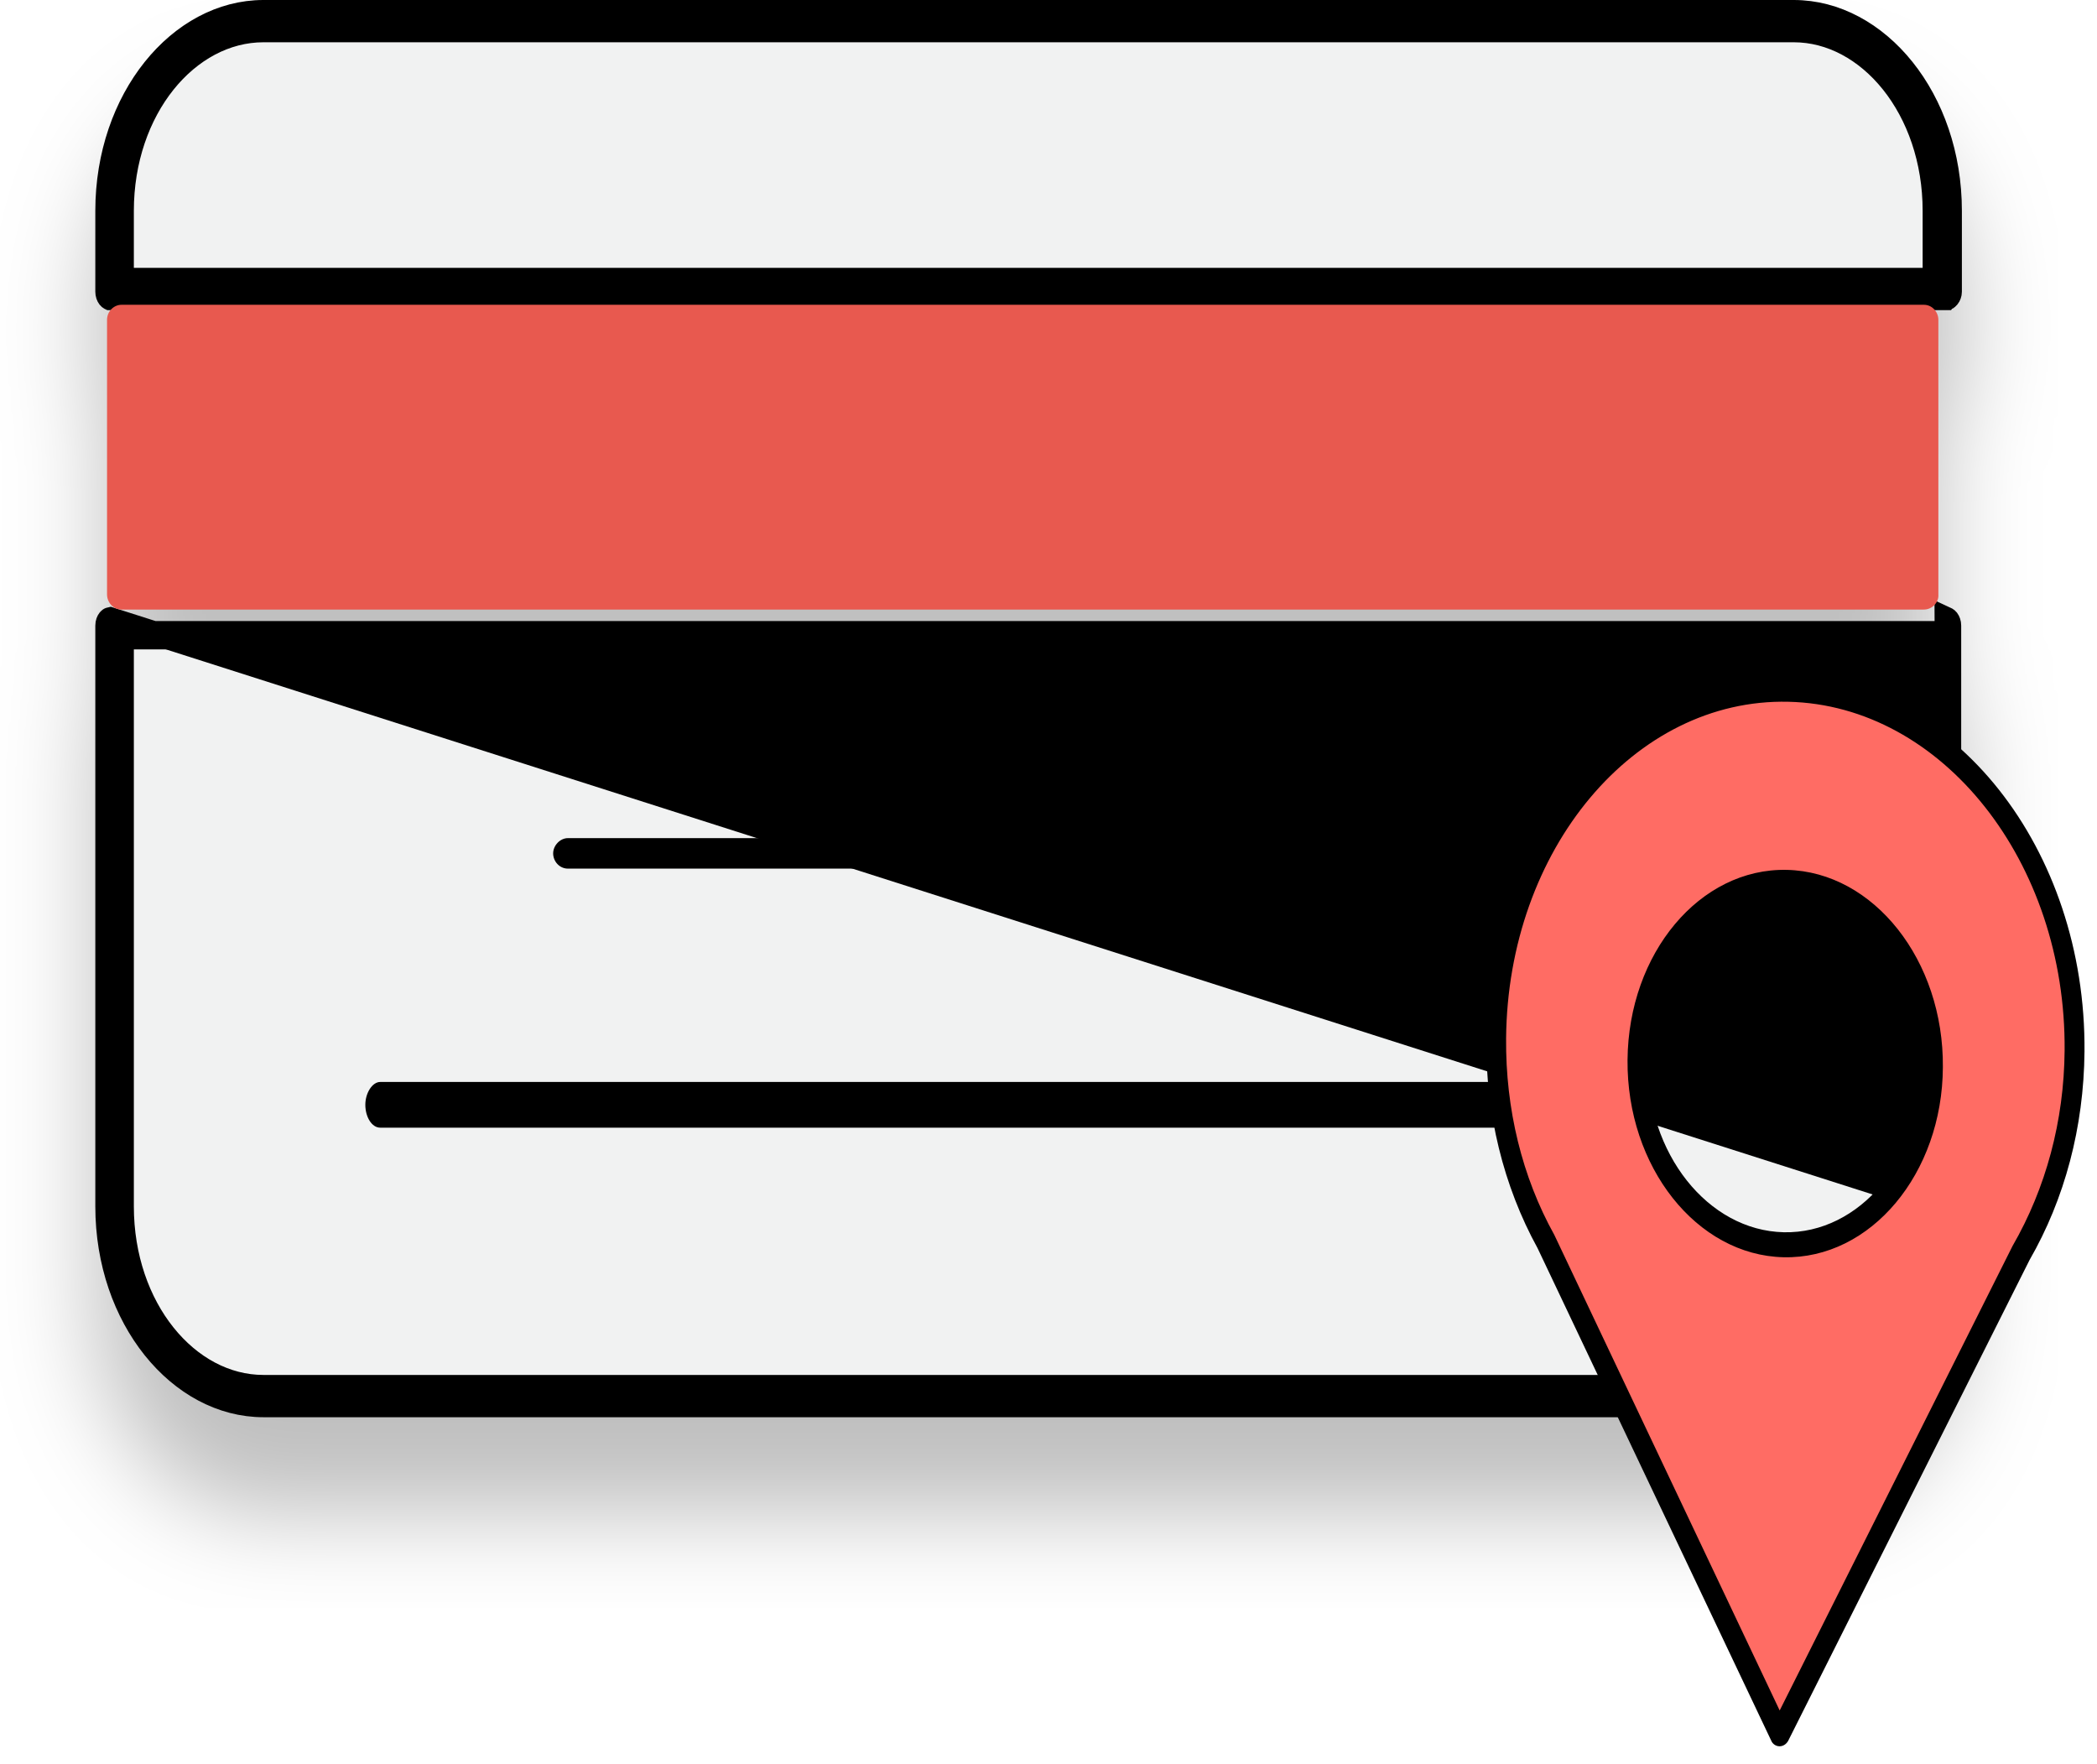
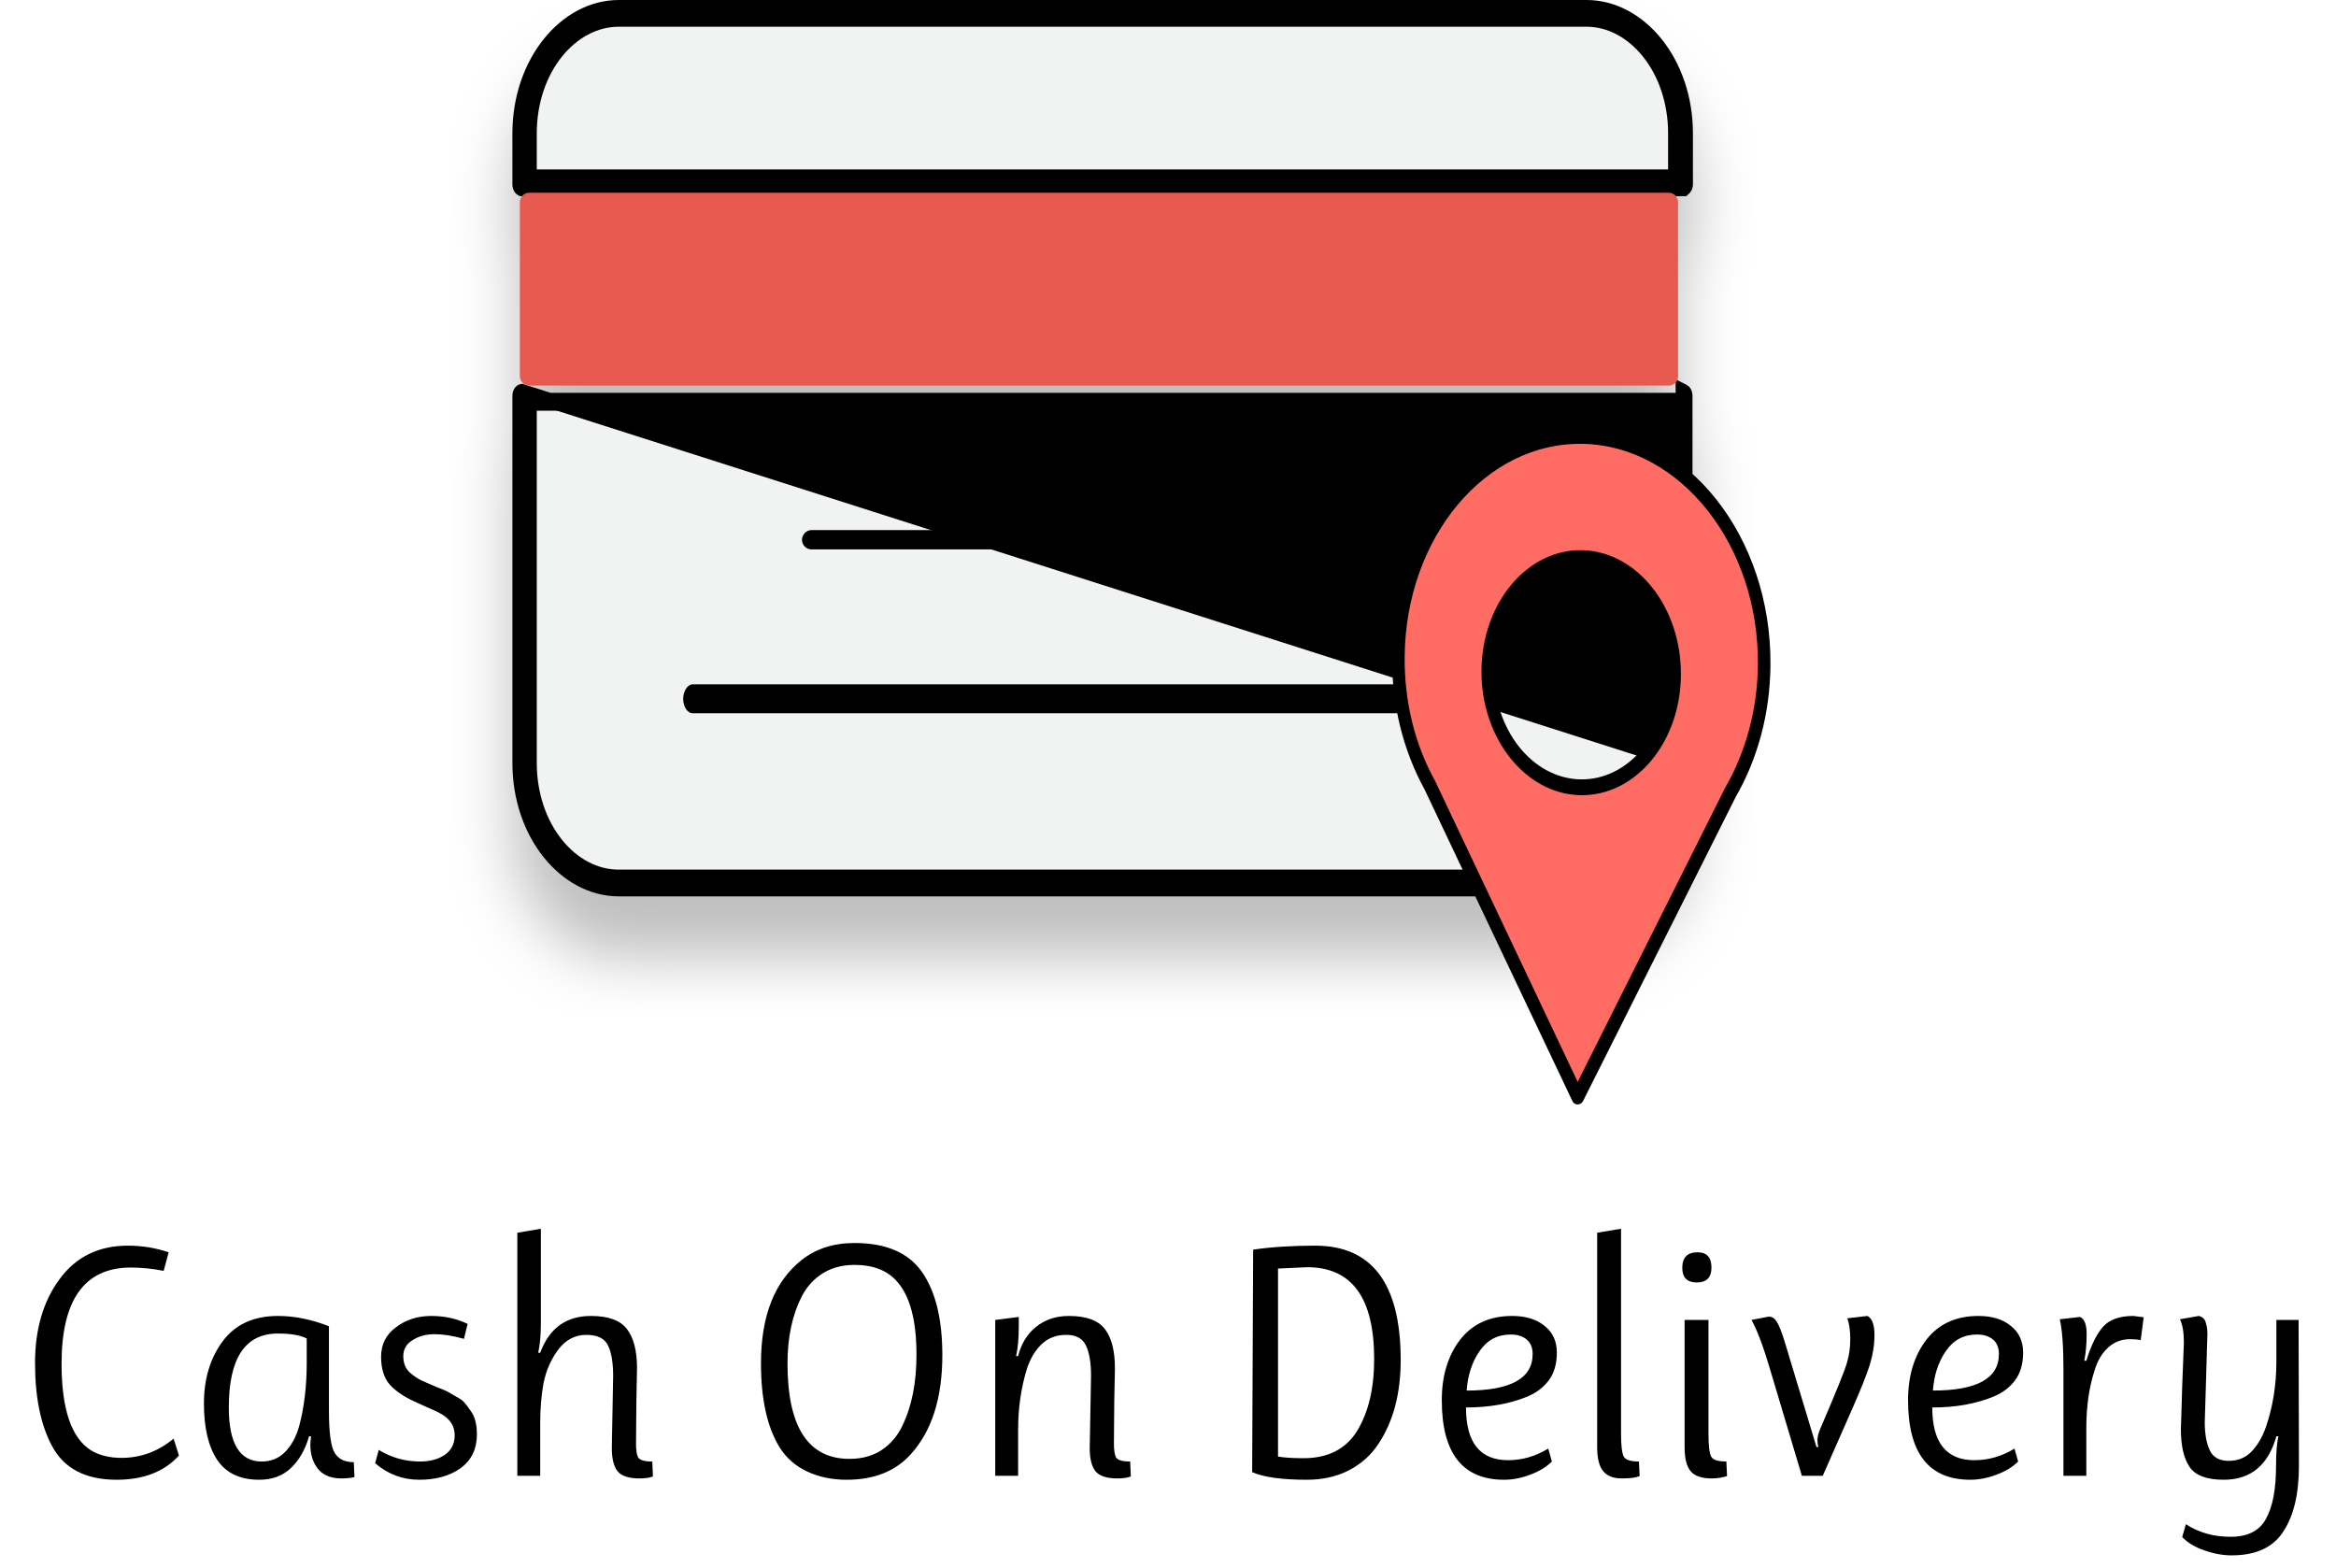
- <svg xmlns="http://www.w3.org/2000/svg" width="88" height="74" viewBox="0 0 88 74" fill="none">
+ <svg xmlns="http://www.w3.org/2000/svg" width="155" height="104" viewBox="0 0 155 104" fill="none">
  <g filter="url(#filter0_d)">
-     <path d="M75.276 1.274C78.425 1.274 81.183 4.55 81.183 8.849V11.741H5.117V8.849C5.117 4.552 7.873 1.274 11.053 1.274H75.276Z" fill="#F1F2F2" stroke="black" />
-     <path d="M4.734 11.43V11.93H5.234H81.037H81.537V11.43V8.849C81.537 4.666 78.826 1.085 75.247 1.085H11.025C7.445 1.085 4.734 4.666 4.734 8.849V11.43ZM81.684 12.515H4.617H4.617V12.515C4.617 12.515 4.617 12.515 4.617 12.515L4.617 12.515L4.613 12.513C4.606 12.509 4.591 12.499 4.572 12.475C4.533 12.425 4.5 12.34 4.5 12.241V8.849C4.5 4.147 7.55 0.5 11.054 0.5H75.276C78.78 0.5 81.83 4.147 81.83 8.849V12.241C81.83 12.326 81.798 12.408 81.753 12.463C81.732 12.489 81.712 12.503 81.699 12.51C81.698 12.511 81.696 12.511 81.695 12.512C81.691 12.514 81.688 12.514 81.687 12.515C81.685 12.515 81.684 12.515 81.684 12.515Z" fill="black" stroke="black" />
-     <path d="M11.053 58.199C7.873 58.199 5.117 54.921 5.117 50.624V26.752H81.183V50.624C81.183 54.924 78.454 58.199 75.276 58.199H11.053Z" fill="#F1F2F2" stroke="black" />
-     <path d="M81.801 50.627L81.801 50.624L81.801 26.252C81.801 26.153 81.768 26.069 81.729 26.018C81.71 25.994 81.695 25.984 81.688 25.98L81.684 25.978L81.684 25.978V25.978L81.801 50.627ZM81.801 50.627C81.829 55.362 78.781 58.973 75.276 58.973H11.054C7.55 58.973 4.5 55.326 4.5 50.624V26.252C4.5 26.141 4.537 26.061 4.573 26.017C4.598 25.987 4.616 25.979 4.621 25.978L81.801 50.627ZM5.234 26.563H4.734V27.063V50.661C4.734 54.844 7.445 58.424 11.025 58.424H75.247C78.827 58.424 81.537 54.844 81.537 50.661V27.063V26.563H81.037H5.234Z" fill="black" stroke="black" />
-     <path d="M5.099 13.395H80.737V24.915H5.099V13.395Z" fill="#E8594F" />
-     <path d="M80.737 25.58H5.098C4.752 25.58 4.492 25.277 4.492 24.945V13.425C4.492 13.062 4.781 12.79 5.098 12.79H80.737C81.083 12.79 81.343 13.092 81.343 13.425V24.945C81.371 25.277 81.083 25.58 80.737 25.58ZM5.704 24.28H80.102V14.06H5.704V24.28Z" fill="#E8594F" />
+     <path d="M105.276 1.274C108.425 1.274 111.183 4.55 111.183 8.849V11.741H35.117V8.849C35.117 4.552 37.873 1.274 41.053 1.274H105.276Z" fill="#F1F2F2" stroke="black" />
+     <path d="M34.734 11.43V11.93H35.234H111.037H111.537V11.43V8.849C111.537 4.666 108.827 1.085 105.247 1.085H41.025C37.445 1.085 34.734 4.666 34.734 8.849V11.43ZM111.684 12.515H34.617H34.617V12.515C34.617 12.515 34.617 12.515 34.617 12.515L34.617 12.515L34.613 12.513C34.606 12.509 34.591 12.499 34.572 12.475C34.533 12.425 34.5 12.34 34.5 12.241V8.849C34.5 4.147 37.55 0.5 41.054 0.5H105.276C108.78 0.5 111.83 4.147 111.83 8.849V12.241C111.83 12.326 111.798 12.408 111.753 12.463C111.732 12.489 111.712 12.503 111.699 12.51C111.698 12.511 111.696 12.511 111.695 12.512C111.691 12.514 111.688 12.514 111.687 12.515C111.685 12.515 111.684 12.515 111.684 12.515Z" fill="black" stroke="black" />
+     <path d="M41.053 58.199C37.873 58.199 35.117 54.921 35.117 50.624V26.752H111.183V50.624C111.183 54.924 108.454 58.199 105.276 58.199H41.053Z" fill="#F1F2F2" stroke="black" />
+     <path d="M111.801 50.627L111.801 50.624L111.801 26.252C111.801 26.153 111.768 26.069 111.729 26.018C111.71 25.994 111.695 25.984 111.688 25.98L111.684 25.978L111.684 25.978V25.978L111.801 50.627ZM111.801 50.627C111.829 55.362 108.781 58.973 105.276 58.973H41.054C37.55 58.973 34.5 55.326 34.5 50.624V26.252C34.5 26.141 34.537 26.061 34.573 26.017C34.598 25.987 34.616 25.979 34.621 25.978L111.801 50.627ZM35.234 26.563H34.734V27.063V50.661C34.734 54.844 37.445 58.424 41.025 58.424H105.247C108.827 58.424 111.537 54.844 111.537 50.661V27.063V26.563H111.037H35.234Z" fill="black" stroke="black" />
+     <path d="M35.099 13.395H110.737V24.915H35.099V13.395Z" fill="#E8594F" />
+     <path d="M110.737 25.58H35.098C34.752 25.58 34.492 25.277 34.492 24.945V13.425C34.492 13.062 34.781 12.79 35.098 12.79H110.737C111.083 12.79 111.342 13.092 111.342 13.425V24.945C111.371 25.277 111.083 25.58 110.737 25.58ZM35.704 24.28H110.102V14.06H35.704V24.28Z" fill="#E8594F" />
  </g>
-   <path d="M53.139 36.451H23.831C23.478 36.451 23.213 36.147 23.213 35.812C23.213 35.477 23.508 35.172 23.831 35.172H53.139C53.492 35.172 53.757 35.477 53.757 35.812C53.757 36.147 53.492 36.451 53.139 36.451Z" fill="black" />
-   <path d="M60.04 36.451H51.908C51.557 36.451 51.294 36.147 51.294 35.812C51.294 35.477 51.586 35.172 51.908 35.172H60.04C60.391 35.172 60.654 35.477 60.654 35.812C60.654 36.147 60.361 36.451 60.04 36.451Z" fill="black" />
-   <path d="M68.404 47.322H15.955C15.598 47.322 15.331 46.866 15.331 46.363C15.331 45.861 15.628 45.404 15.955 45.404H68.404C68.761 45.404 69.029 45.861 69.029 46.363C69.029 46.866 68.761 47.322 68.404 47.322Z" fill="black" />
-   <path d="M75.049 28.914C68.355 28.766 62.848 35.321 62.78 43.568C62.754 46.738 63.526 49.664 64.883 52.125L74.689 72.772L84.83 52.564C86.208 50.186 87.047 47.272 87.073 44.102C87.141 35.855 81.763 29.061 75.049 28.914ZM74.858 52.225C71.423 52.15 68.677 48.68 68.711 44.461C68.746 40.242 71.549 36.895 74.983 36.97C78.418 37.046 81.164 40.515 81.13 44.734C81.095 48.953 78.292 52.301 74.858 52.225Z" fill="#FF6C64" />
-   <path d="M74.671 73.282C74.516 73.278 74.38 73.18 74.324 73.035L64.525 52.381C63.092 49.774 62.342 46.729 62.369 43.559C62.441 35.05 68.127 28.266 75.054 28.424C81.98 28.582 87.548 35.622 87.475 44.131C87.448 47.301 86.646 50.311 85.169 52.876L75.041 73.052C74.963 73.193 74.826 73.285 74.671 73.282ZM75.045 29.449C68.584 29.302 63.271 35.641 63.203 43.578C63.178 46.534 63.871 49.386 65.228 51.825L74.684 71.78L84.456 52.287C85.855 49.864 86.616 47.044 86.641 44.089C86.709 36.175 81.506 29.596 75.045 29.449ZM74.846 52.76C71.198 52.676 68.261 48.962 68.299 44.481C68.337 40 71.337 36.421 74.985 36.504C78.632 36.587 81.57 40.302 81.532 44.783C81.513 49.24 78.513 52.843 74.846 52.76ZM74.976 37.505C71.794 37.432 69.167 40.567 69.134 44.476C69.1 48.409 71.673 51.638 74.855 51.711C78.037 51.783 80.664 48.649 80.698 44.74C80.75 40.831 78.178 37.578 74.976 37.505Z" fill="black" />
+   <path d="M83.138 36.451H53.831C53.478 36.451 53.213 36.147 53.213 35.812C53.213 35.477 53.508 35.172 53.831 35.172H83.138C83.492 35.172 83.757 35.477 83.757 35.812C83.757 36.147 83.492 36.451 83.138 36.451Z" fill="black" />
+   <path d="M90.04 36.451H81.908C81.557 36.451 81.294 36.147 81.294 35.812C81.294 35.477 81.586 35.172 81.908 35.172H90.04C90.391 35.172 90.654 35.477 90.654 35.812C90.654 36.147 90.362 36.451 90.04 36.451Z" fill="black" />
+   <path d="M98.404 47.322H45.955C45.598 47.322 45.331 46.866 45.331 46.363C45.331 45.861 45.628 45.404 45.955 45.404H98.404C98.761 45.404 99.029 45.861 99.029 46.363C99.029 46.866 98.761 47.322 98.404 47.322Z" fill="black" />
+   <path d="M105.049 28.914C98.355 28.766 92.848 35.321 92.78 43.568C92.754 46.738 93.526 49.664 94.883 52.125L104.689 72.772L114.83 52.564C116.208 50.186 117.047 47.272 117.073 44.102C117.141 35.855 111.763 29.061 105.049 28.914ZM104.858 52.225C101.423 52.15 98.677 48.68 98.711 44.461C98.746 40.242 101.549 36.895 104.983 36.97C108.418 37.046 111.164 40.515 111.13 44.734C111.095 48.953 108.292 52.301 104.858 52.225Z" fill="#FF6C64" />
+   <path d="M104.671 73.282C104.516 73.278 104.381 73.18 104.324 73.035L94.525 52.381C93.092 49.774 92.342 46.729 92.369 43.559C92.441 35.05 98.127 28.266 105.054 28.424C111.98 28.582 117.548 35.622 117.475 44.131C117.448 47.301 116.646 50.311 115.169 52.876L105.041 73.052C104.963 73.193 104.826 73.285 104.671 73.282ZM105.045 29.449C98.584 29.302 93.271 35.641 93.203 43.578C93.178 46.534 93.871 49.386 95.228 51.825L104.684 71.78L114.456 52.287C115.855 49.864 116.616 47.044 116.641 44.089C116.709 36.175 111.506 29.596 105.045 29.449ZM104.846 52.76C101.198 52.676 98.261 48.962 98.299 44.481C98.337 40 101.337 36.421 104.985 36.504C108.632 36.587 111.57 40.302 111.532 44.783C111.513 49.24 108.513 52.843 104.846 52.76ZM104.976 37.505C101.794 37.432 99.167 40.567 99.134 44.476C99.1 48.409 101.673 51.638 104.855 51.711C108.037 51.783 110.664 48.649 110.697 44.74C110.75 40.831 108.178 37.578 104.976 37.505Z" fill="black" />
+   <path d="M7.737 98.181C5.654 98.181 4.217 97.418 3.425 95.893C2.692 94.499 2.325 92.681 2.325 90.437C2.325 88.193 2.868 86.337 3.953 84.871C5.038 83.389 6.549 82.649 8.485 82.649C9.424 82.649 10.326 82.795 11.191 83.089L10.861 84.321C10.113 84.174 9.387 84.101 8.683 84.101C5.618 84.101 4.085 86.227 4.085 90.481C4.085 93.517 4.745 95.438 6.065 96.245C6.608 96.567 7.275 96.729 8.067 96.729C9.343 96.729 10.494 96.303 11.521 95.453L11.873 96.575C10.905 97.645 9.526 98.181 7.737 98.181ZM20.352 90.415V88.809C19.927 88.589 19.289 88.479 18.438 88.479C16.267 88.479 15.182 90.114 15.182 93.385C15.182 95.775 15.908 96.971 17.36 96.971C17.976 96.971 18.489 96.765 18.9 96.355C19.326 95.929 19.641 95.357 19.846 94.639C20.183 93.392 20.352 91.984 20.352 90.415ZM17.206 98.181C15.93 98.181 14.999 97.741 14.412 96.861C13.825 95.981 13.532 94.734 13.532 93.121C13.532 91.493 13.943 90.121 14.764 89.007C15.6 87.877 16.825 87.313 18.438 87.313C19.01 87.313 19.575 87.371 20.132 87.489C20.704 87.606 21.269 87.775 21.826 87.995V93.583C21.826 95.079 21.958 96.025 22.222 96.421C22.471 96.817 22.89 97.015 23.476 97.015L23.52 98.005C23.285 98.063 22.992 98.093 22.64 98.093C21.863 98.093 21.305 97.821 20.968 97.279C20.719 96.883 20.594 96.413 20.594 95.871C20.594 95.695 20.609 95.504 20.638 95.299H20.506C20.257 96.179 19.854 96.883 19.296 97.411C18.753 97.924 18.057 98.181 17.206 98.181ZM27.882 96.971C28.527 96.971 29.07 96.824 29.51 96.531C29.95 96.223 30.17 95.79 30.17 95.233C30.17 94.646 29.891 94.184 29.334 93.847C29.055 93.685 28.718 93.524 28.322 93.363C27.926 93.187 27.684 93.077 27.596 93.033C26.862 92.71 26.29 92.329 25.88 91.889C25.484 91.449 25.286 90.825 25.286 90.019C25.286 89.197 25.616 88.545 26.276 88.061C26.936 87.562 27.713 87.313 28.608 87.313C29.502 87.313 30.309 87.489 31.028 87.841L30.786 88.831C30.052 88.625 29.4 88.523 28.828 88.523C28.27 88.523 27.786 88.655 27.376 88.919C26.965 89.168 26.76 89.52 26.76 89.975C26.76 90.429 26.899 90.789 27.178 91.053C27.456 91.302 27.742 91.493 28.036 91.625C28.344 91.757 28.666 91.896 29.004 92.043C29.356 92.175 29.583 92.27 29.686 92.329C29.788 92.387 29.979 92.497 30.258 92.659C30.536 92.805 30.727 92.945 30.83 93.077C30.947 93.209 31.079 93.385 31.226 93.605C31.504 93.971 31.644 94.492 31.644 95.167C31.644 96.135 31.284 96.883 30.566 97.411C29.847 97.924 28.93 98.181 27.816 98.181C26.716 98.181 25.74 97.814 24.89 97.081L25.132 96.201C25.968 96.714 26.884 96.971 27.882 96.971ZM35.888 87.797C35.888 88.574 35.829 89.227 35.712 89.755H35.844C36.445 88.127 37.567 87.313 39.21 87.313C40.368 87.313 41.168 87.606 41.608 88.193C42.048 88.765 42.268 89.63 42.268 90.789C42.268 90.833 42.253 91.581 42.224 93.033C42.209 94.485 42.202 95.409 42.202 95.805C42.202 96.201 42.246 96.494 42.334 96.685C42.436 96.875 42.752 96.971 43.28 96.971L43.324 97.961C43.118 98.049 42.818 98.093 42.422 98.093C41.718 98.093 41.234 97.931 40.97 97.609C40.72 97.286 40.596 96.773 40.596 96.069C40.596 96.039 40.61 95.247 40.64 93.693C40.669 92.138 40.684 91.331 40.684 91.273C40.684 90.422 40.574 89.762 40.354 89.293C40.134 88.809 39.65 88.567 38.902 88.567C38.154 88.567 37.53 88.897 37.032 89.557C36.548 90.217 36.225 90.957 36.064 91.779C35.917 92.585 35.844 93.465 35.844 94.419V97.917H34.326V81.791L35.888 81.527V87.797ZM56.367 96.795C57.188 96.795 57.892 96.604 58.479 96.223C59.08 95.827 59.542 95.291 59.865 94.617C60.496 93.326 60.811 91.749 60.811 89.887C60.811 87.643 60.393 86.037 59.557 85.069C58.912 84.306 57.958 83.925 56.697 83.925C55.905 83.925 55.208 84.108 54.607 84.475C54.02 84.841 53.558 85.34 53.221 85.971C52.576 87.217 52.253 88.713 52.253 90.459C52.253 94.683 53.624 96.795 56.367 96.795ZM56.169 98.181C55.201 98.181 54.328 97.997 53.551 97.631C52.774 97.264 52.165 96.729 51.725 96.025C50.904 94.69 50.493 92.835 50.493 90.459C50.493 87.305 51.395 85.017 53.199 83.595C54.152 82.847 55.318 82.473 56.697 82.473C58.794 82.473 60.29 83.118 61.185 84.409C62.08 85.699 62.527 87.533 62.527 89.909C62.527 92.769 61.823 94.969 60.415 96.509C59.403 97.623 57.988 98.181 56.169 98.181ZM67.599 88.017C67.599 88.794 67.54 89.447 67.422 89.975H67.555C67.76 89.153 68.156 88.508 68.743 88.039C69.344 87.555 70.07 87.313 70.921 87.313C72.079 87.313 72.879 87.606 73.319 88.193C73.758 88.765 73.978 89.63 73.978 90.789C73.978 90.833 73.964 91.581 73.934 93.033C73.92 94.485 73.912 95.409 73.912 95.805C73.912 96.201 73.957 96.494 74.044 96.685C74.147 96.875 74.463 96.971 74.99 96.971L75.034 97.961C74.829 98.049 74.528 98.093 74.132 98.093C73.428 98.093 72.945 97.931 72.68 97.609C72.431 97.286 72.306 96.773 72.306 96.069C72.306 96.039 72.321 95.247 72.35 93.693C72.38 92.138 72.394 91.331 72.394 91.273C72.394 90.422 72.284 89.762 72.064 89.293C71.844 88.809 71.404 88.567 70.745 88.567C70.099 88.567 69.556 88.772 69.117 89.183C68.691 89.593 68.368 90.129 68.148 90.789C67.752 92.065 67.555 93.421 67.555 94.859V97.917H66.037V87.577L67.599 87.379V88.017ZM87.264 82.649C91.048 82.649 92.94 85.179 92.94 90.239C92.94 92.483 92.441 94.345 91.444 95.827C90.96 96.56 90.307 97.139 89.486 97.565C88.679 97.975 87.755 98.181 86.714 98.181C85.057 98.181 83.847 98.012 83.084 97.675L83.15 82.913C84.353 82.737 85.724 82.649 87.264 82.649ZM86.494 96.751C88.122 96.751 89.31 96.142 90.058 94.925C90.806 93.693 91.18 92.109 91.18 90.173C91.18 86.11 89.699 84.079 86.736 84.079L84.8 84.167V96.641C85.211 96.714 85.775 96.751 86.494 96.751ZM101.695 89.843C101.695 89.417 101.563 89.095 101.299 88.875C101.035 88.655 100.683 88.545 100.243 88.545C99.363 88.545 98.674 88.911 98.175 89.645C97.677 90.363 97.391 91.236 97.317 92.263C100.236 92.263 101.695 91.456 101.695 89.843ZM99.803 98.181C97.046 98.181 95.667 96.421 95.667 92.901C95.667 91.287 96.071 89.953 96.877 88.897C97.699 87.841 98.85 87.313 100.331 87.313C101.241 87.313 101.959 87.533 102.487 87.973C103.03 88.398 103.301 88.992 103.301 89.755C103.301 90.503 103.118 91.119 102.751 91.603C102.399 92.072 101.915 92.431 101.299 92.681C100.141 93.15 98.799 93.385 97.273 93.385C97.273 95.717 98.205 96.883 100.067 96.883C101.006 96.883 101.893 96.626 102.729 96.113L102.971 96.971C102.605 97.337 102.121 97.631 101.519 97.851C100.933 98.071 100.361 98.181 99.803 98.181ZM105.977 96.025V81.791L107.561 81.527V95.123C107.561 95.9 107.62 96.406 107.737 96.641C107.854 96.861 108.192 96.971 108.749 96.971L108.793 97.939C108.558 98.041 108.162 98.093 107.605 98.093C107.048 98.093 106.637 97.931 106.373 97.609C106.109 97.286 105.977 96.758 105.977 96.025ZM113.582 98.093C112.907 98.093 112.438 97.931 112.174 97.609C111.91 97.286 111.778 96.758 111.778 96.025V87.577H113.362V95.123C113.362 95.9 113.42 96.406 113.538 96.641C113.655 96.861 113.992 96.971 114.55 96.971L114.594 97.939C114.256 98.041 113.919 98.093 113.582 98.093ZM111.624 84.123C111.624 83.433 111.961 83.089 112.636 83.089C113.252 83.089 113.56 83.426 113.56 84.101C113.56 84.761 113.237 85.091 112.592 85.091C111.946 85.091 111.624 84.768 111.624 84.123ZM122.551 90.415C122.697 89.931 122.771 89.41 122.771 88.853C122.771 88.295 122.705 87.833 122.573 87.467L123.915 87.313C124.223 87.489 124.377 87.907 124.377 88.567C124.377 89.212 124.274 89.872 124.069 90.547C123.863 91.207 123.445 92.248 122.815 93.671L120.945 97.917H119.559L117.403 90.701C116.963 89.234 116.567 88.193 116.215 87.577L117.359 87.357C117.579 87.357 117.755 87.467 117.887 87.687C118.033 87.907 118.209 88.347 118.415 89.007L120.527 96.003H120.659C120.615 95.885 120.593 95.731 120.593 95.541C120.593 95.335 120.659 95.079 120.791 94.771C121.832 92.351 122.419 90.899 122.551 90.415ZM132.633 89.843C132.633 89.417 132.501 89.095 132.237 88.875C131.973 88.655 131.621 88.545 131.181 88.545C130.301 88.545 129.612 88.911 129.113 89.645C128.614 90.363 128.328 91.236 128.255 92.263C131.174 92.263 132.633 91.456 132.633 89.843ZM130.741 98.181C127.984 98.181 126.605 96.421 126.605 92.901C126.605 91.287 127.008 89.953 127.815 88.897C128.636 87.841 129.788 87.313 131.269 87.313C132.178 87.313 132.897 87.533 133.425 87.973C133.968 88.398 134.239 88.992 134.239 89.755C134.239 90.503 134.056 91.119 133.689 91.603C133.337 92.072 132.853 92.431 132.237 92.681C131.078 93.15 129.736 93.385 128.211 93.385C128.211 95.717 129.142 96.883 131.005 96.883C131.944 96.883 132.831 96.626 133.667 96.113L133.909 96.971C133.542 97.337 133.058 97.631 132.457 97.851C131.87 98.071 131.298 98.181 130.741 98.181ZM138.015 87.379C138.308 87.496 138.455 87.877 138.455 88.523C138.455 89.153 138.403 89.74 138.301 90.283H138.433C138.755 89.241 139.129 88.486 139.555 88.017C139.98 87.547 140.647 87.313 141.557 87.313L142.239 87.401L142.041 88.919C141.85 88.875 141.615 88.853 141.337 88.853C140.765 88.853 140.273 89.043 139.863 89.425C139.467 89.791 139.173 90.29 138.983 90.921C138.616 92.05 138.433 93.319 138.433 94.727V97.917H136.915V90.811C136.915 89.329 136.834 88.237 136.673 87.533L138.015 87.379ZM144.906 89.095C144.906 88.391 144.818 87.87 144.642 87.533L145.896 87.313C146.146 87.371 146.3 87.518 146.358 87.753C146.432 87.987 146.468 88.229 146.468 88.479C146.468 88.655 146.439 89.652 146.38 91.471C146.322 93.289 146.292 94.25 146.292 94.353C146.292 95.13 146.402 95.753 146.622 96.223C146.842 96.692 147.26 96.927 147.876 96.927C148.492 96.927 148.998 96.721 149.394 96.311C149.79 95.9 150.106 95.365 150.34 94.705C150.81 93.355 151.044 91.896 151.044 90.327V87.577H152.518L152.54 97.257C152.54 99.119 152.196 100.571 151.506 101.613C150.832 102.669 149.688 103.197 148.074 103.197C147.488 103.197 146.886 103.087 146.27 102.867C145.654 102.661 145.163 102.368 144.796 101.987L145.038 101.129C145.889 101.686 146.879 101.965 148.008 101.965C149.152 101.965 149.937 101.561 150.362 100.755C150.802 99.963 151.022 98.797 151.022 97.257C151.022 96.406 151.074 95.753 151.176 95.299H151.044C150.502 97.22 149.336 98.181 147.546 98.181C146.417 98.181 145.662 97.895 145.28 97.323C144.899 96.751 144.708 95.922 144.708 94.837C144.708 94.719 144.738 93.759 144.796 91.955C144.87 90.151 144.906 89.197 144.906 89.095Z" fill="black" />
  <defs>
-     <filter id="filter0_d" x="0" y="0" width="86.33" height="67.473" filterUnits="userSpaceOnUse" color-interpolation-filters="sRGB">
+     <filter id="filter0_d" x="30" y="0" width="86.33" height="67.473" filterUnits="userSpaceOnUse" color-interpolation-filters="sRGB">
      <feFlood flood-opacity="0" result="BackgroundImageFix" />
      <feColorMatrix in="SourceAlpha" type="matrix" values="0 0 0 0 0 0 0 0 0 0 0 0 0 0 0 0 0 0 127 0" />
      <feOffset dy="4" />
      <feGaussianBlur stdDeviation="2" />
      <feColorMatrix type="matrix" values="0 0 0 0 0 0 0 0 0 0 0 0 0 0 0 0 0 0 0.25 0" />
      <feBlend mode="normal" in2="BackgroundImageFix" result="effect1_dropShadow" />
      <feBlend mode="normal" in="SourceGraphic" in2="effect1_dropShadow" result="shape" />
    </filter>
  </defs>
</svg>
